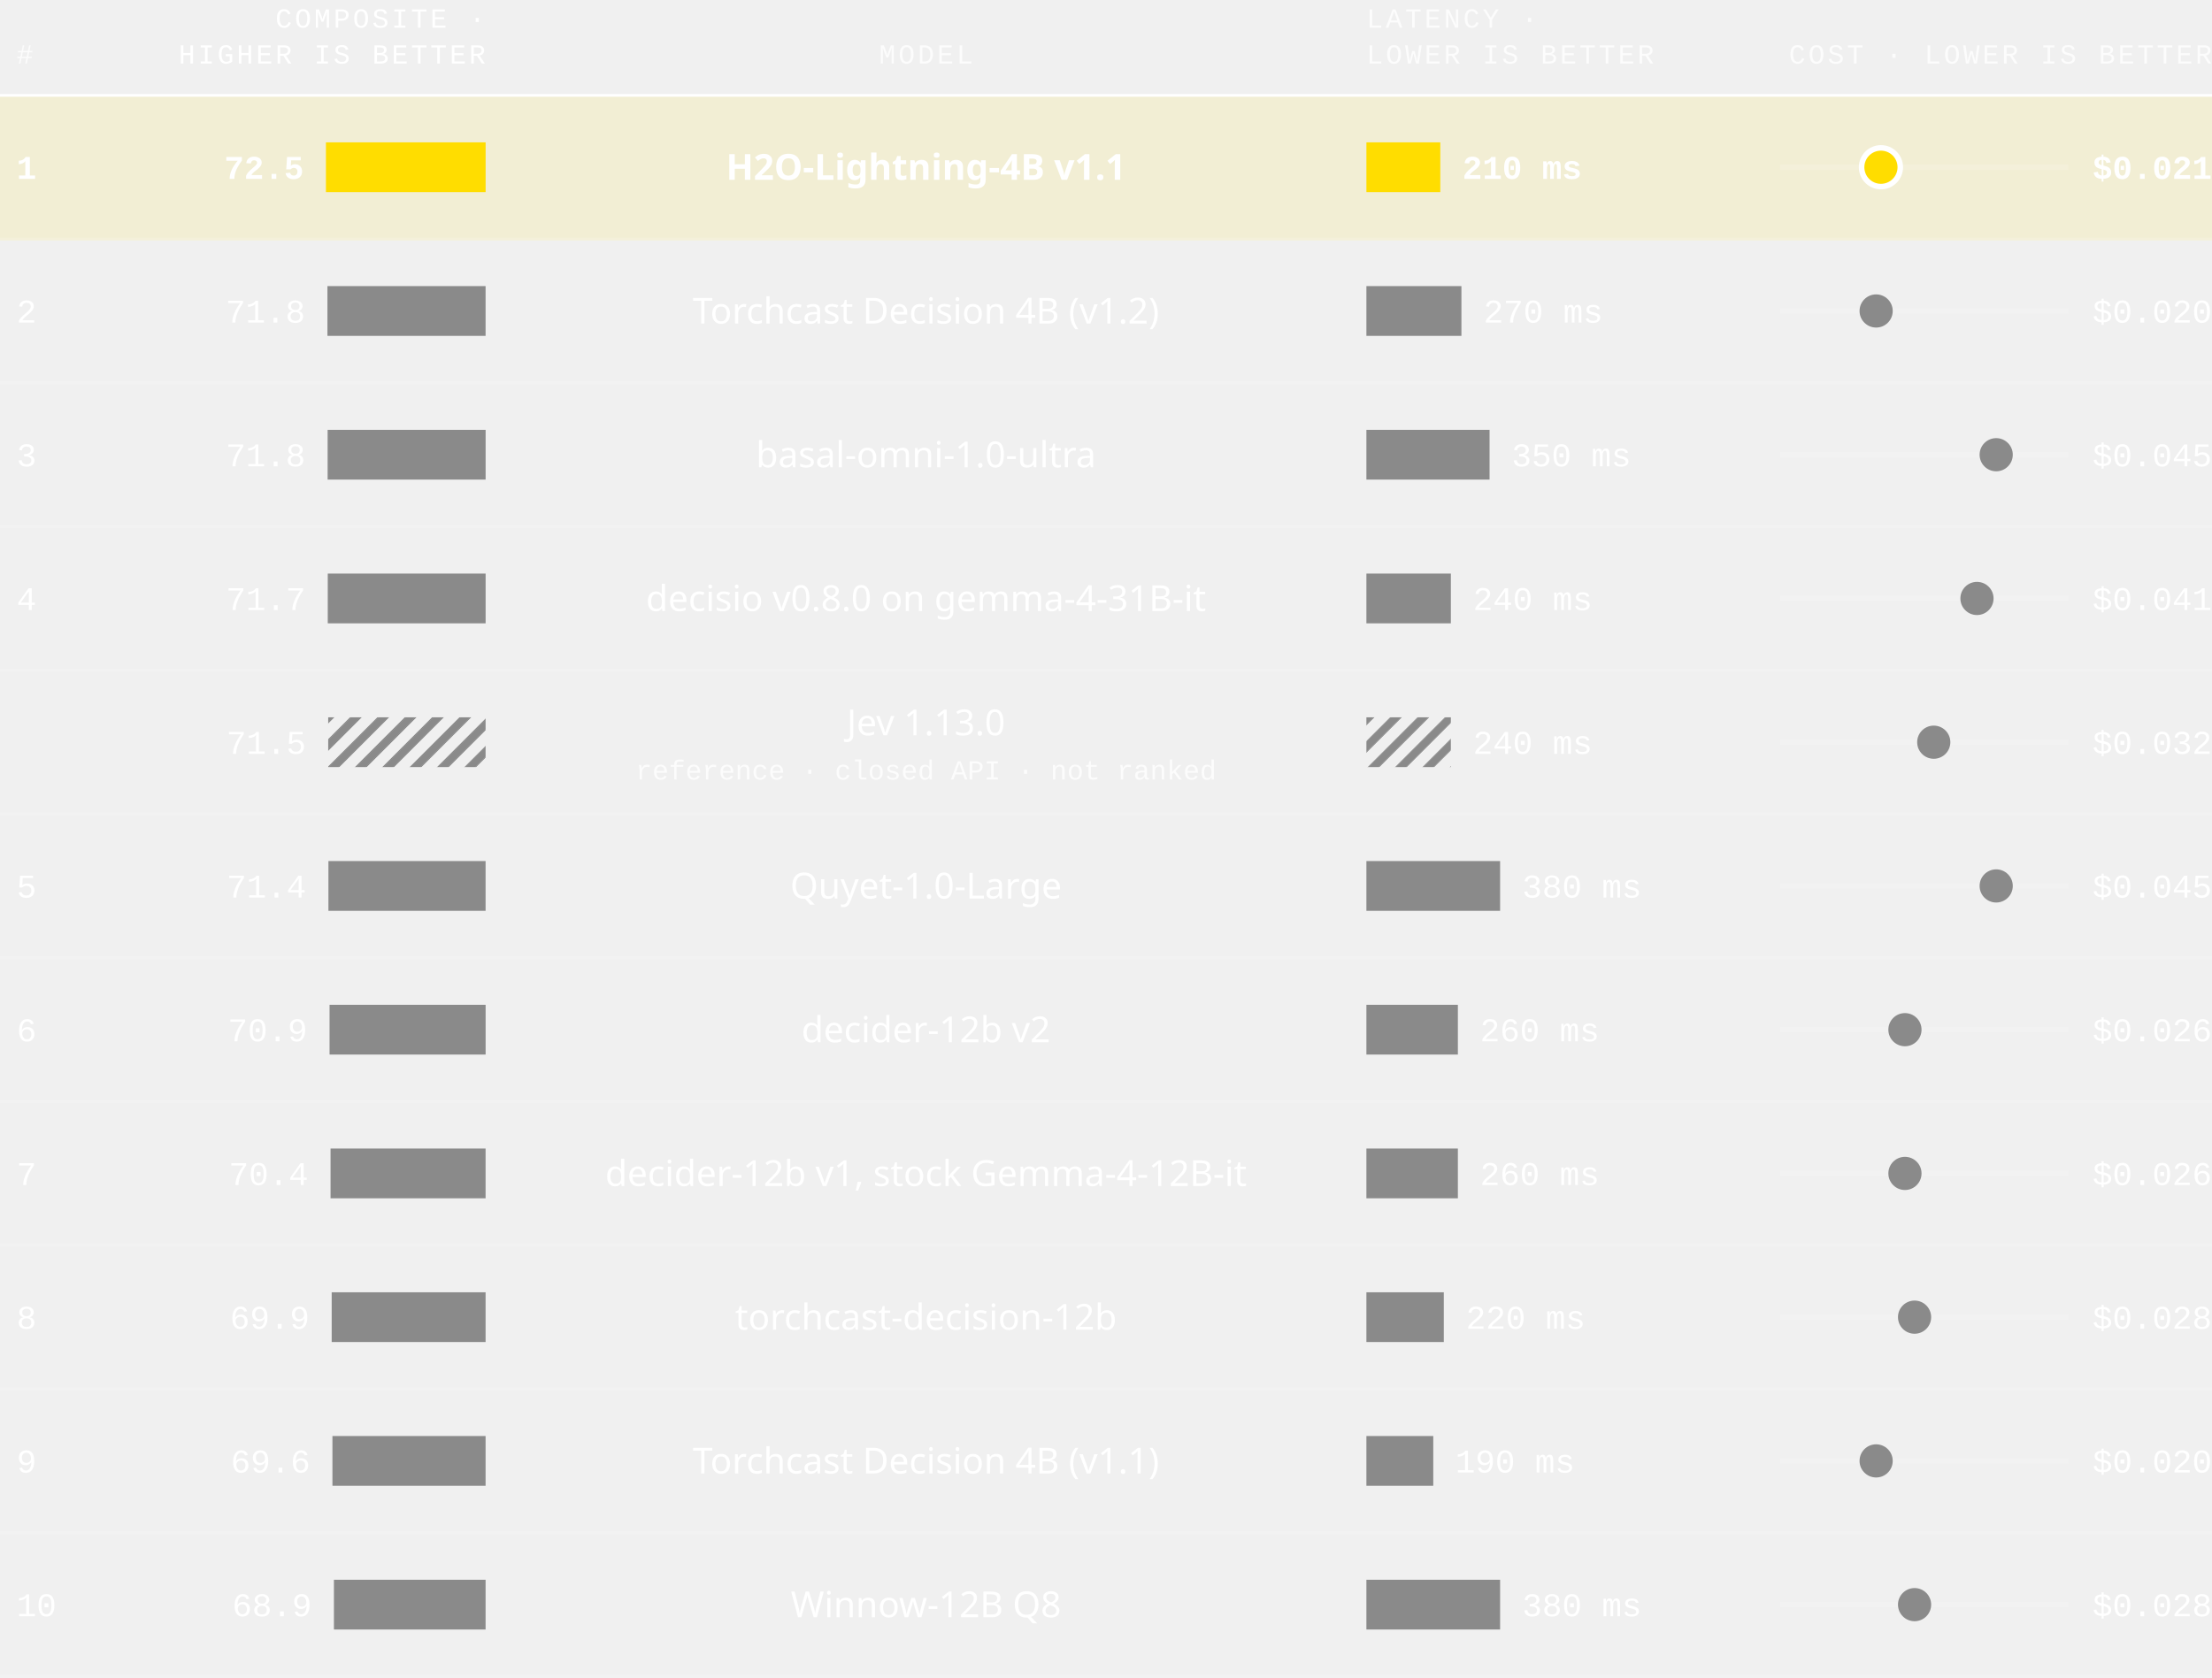
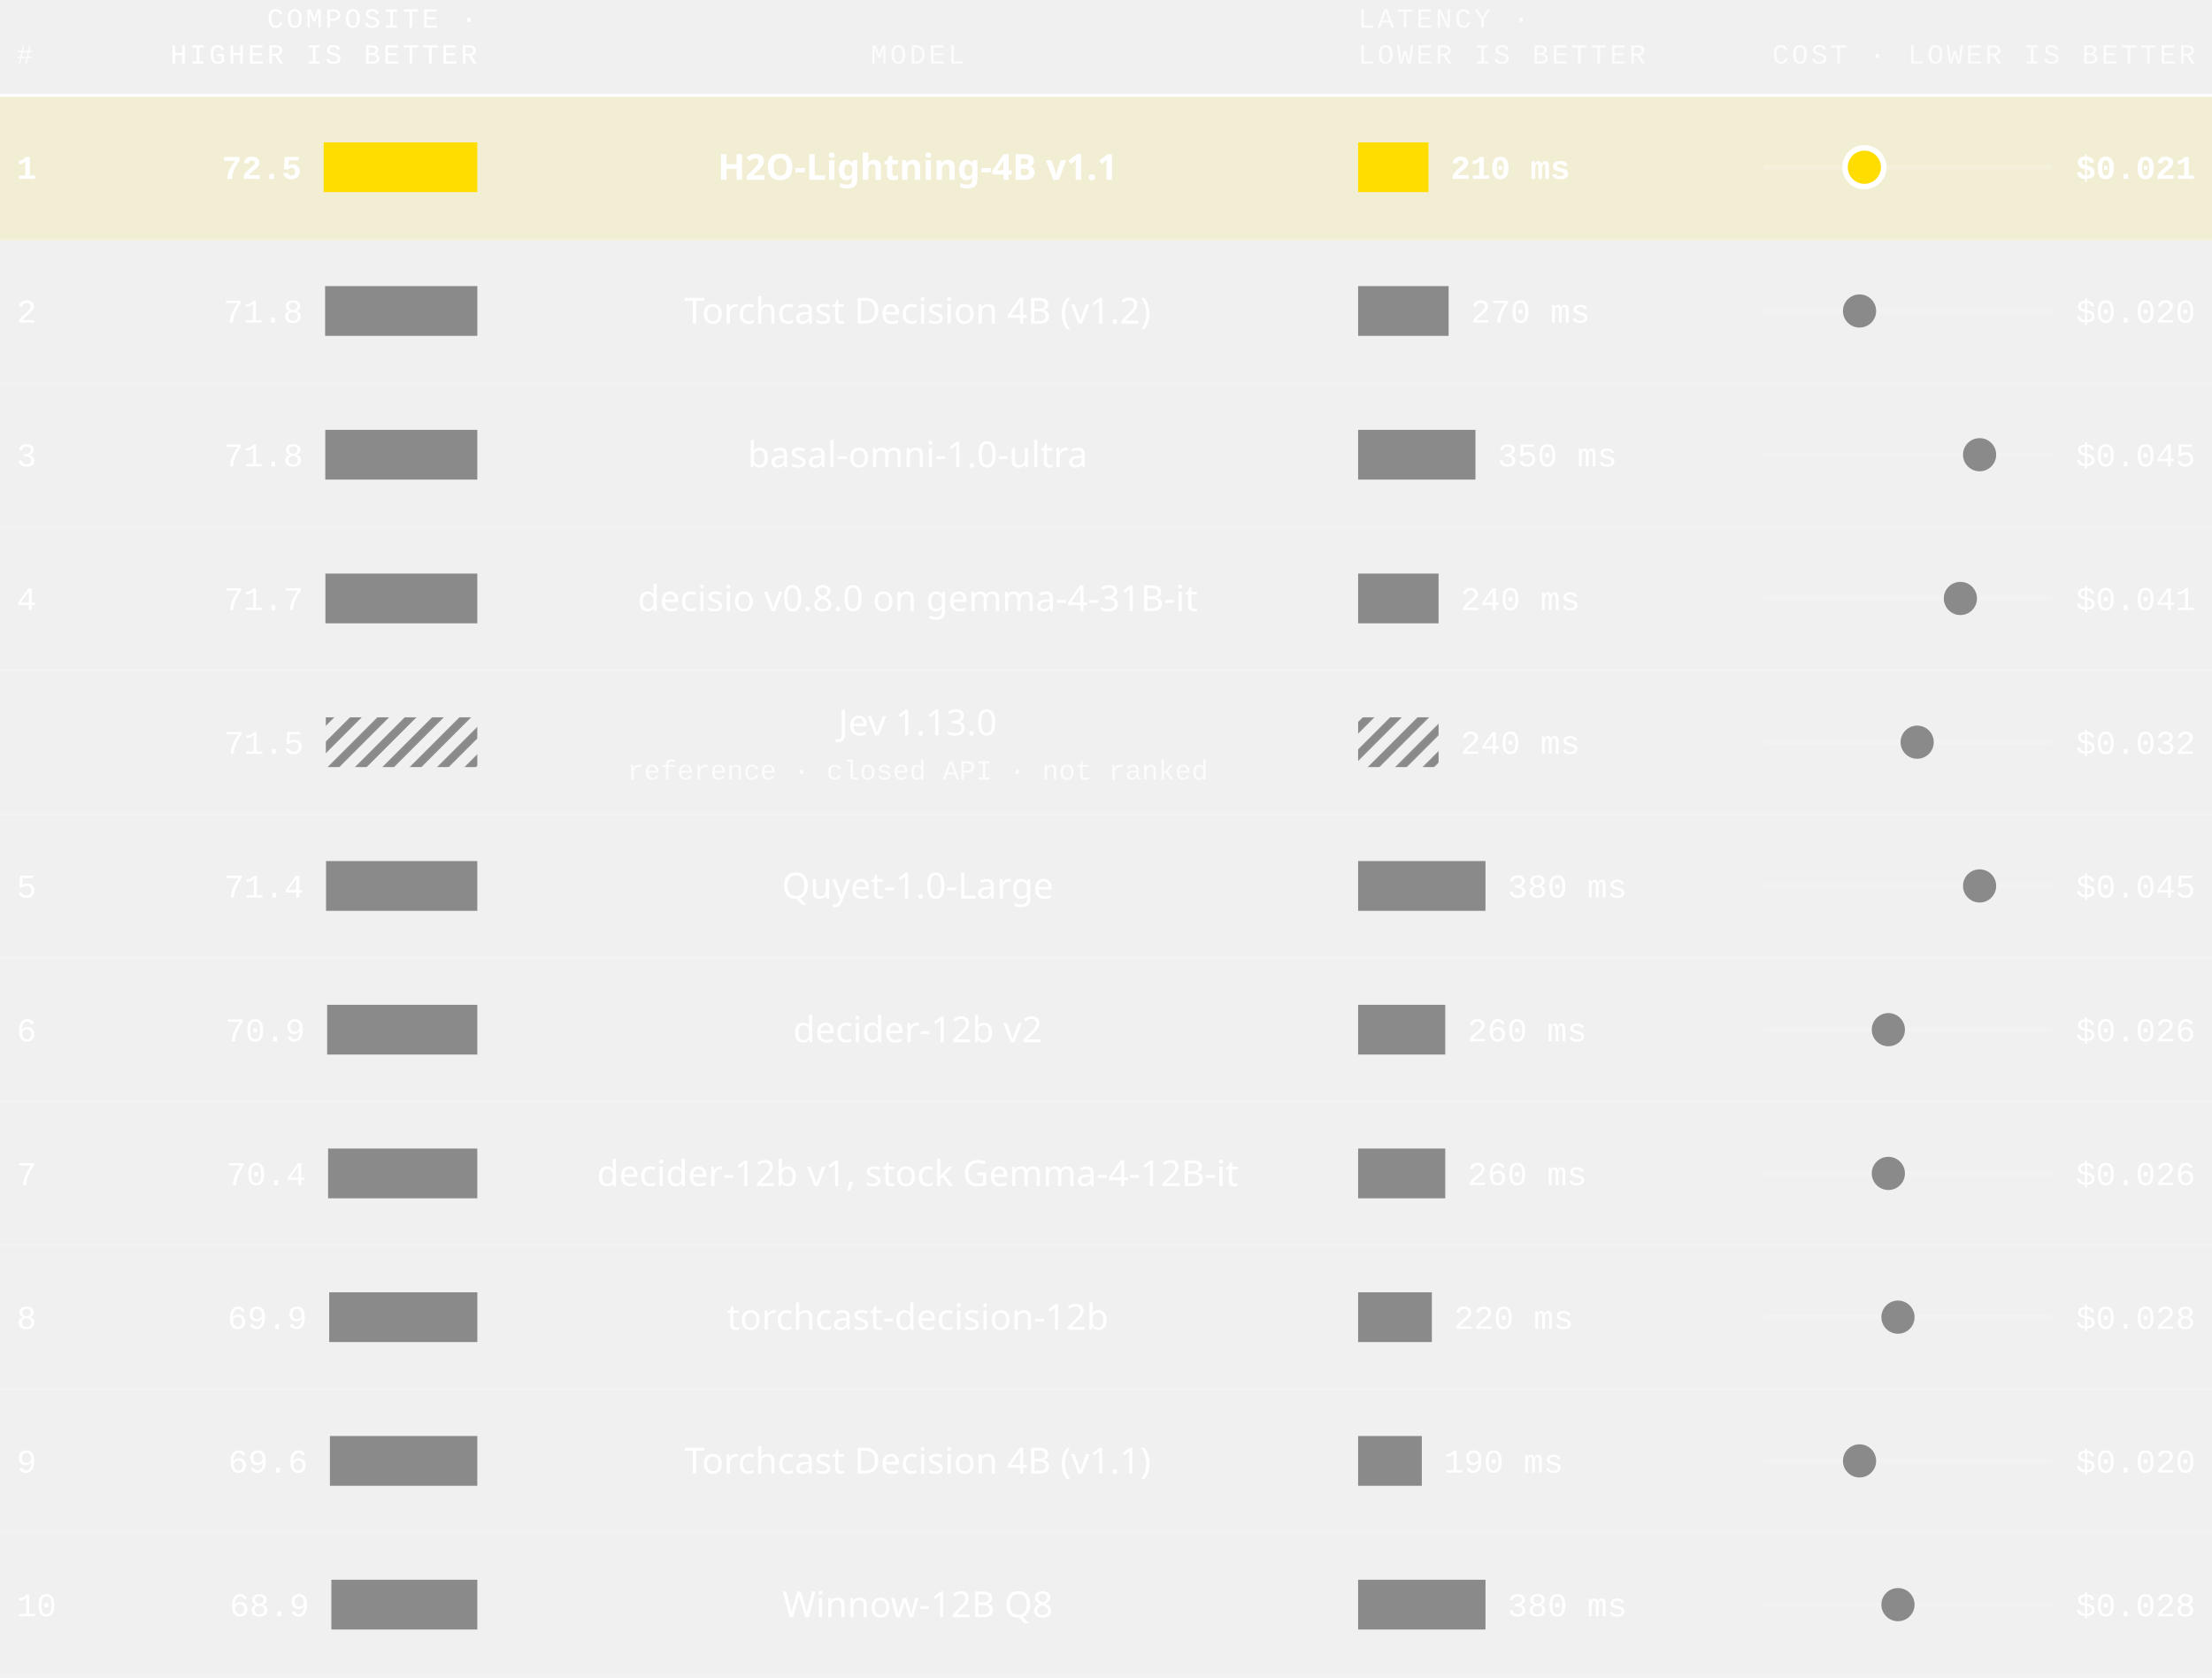
<svg xmlns="http://www.w3.org/2000/svg" width="800" height="607" viewBox="0 0 800 607">
  <style>text{font-family:-apple-system, BlinkMacSystemFont, "Segoe UI", "Noto Sans", Helvetica, Arial, sans-serif;font-size:13px;fill:#FFFFFF}.rank,.value,.comp,.lat,.cost{font-family:ui-monospace, SFMono-Regular, "SF Mono", Menlo, Consolas, "Liberation Mono", monospace;font-size:12px}.sub,.head{font-family:ui-monospace, SFMono-Regular, "SF Mono", Menlo, Consolas, "Liberation Mono", monospace;font-size:10px;fill:rgba(255, 255, 255, .78)}.head{letter-spacing:1px}.head.on{fill:#FFFFFF}text.h2o{font-weight:600}.gap{font-size:16px;fill:rgba(255, 255, 255, .70)}.band{fill:rgba(255, 221, 0, .12)}.bar,.dot,.hatch{fill:#8A8A8A}.bar.h2o,.dot.h2o{fill:#FFDD00}.dot.h2o{stroke:#FFFFFF;stroke-width:2}.bar.ref{fill:url(#hatch)}.rule,.track{fill:rgba(255, 255, 255, .14)}.top{fill:#FFFFFF}</style>
  <defs>
    <pattern id="hatch" width="7" height="7" patternUnits="userSpaceOnUse" patternTransform="rotate(45)">
      <rect class="hatch" width="3" height="7" />
    </pattern>
  </defs>
  <g class="head">
    <text class="head" x="6" y="23">#</text>
-     <text class="head on" x="175.62" y="10" text-anchor="end">COMPOSITE ·</text>
-     <text class="head on" x="175.62" y="23" text-anchor="end">HIGHER IS BETTER</text>
-     <text class="head" x="334.9" y="23" text-anchor="middle">MODEL</text>
-     <text class="head" x="494.18" y="10">LATENCY ·</text>
-     <text class="head" x="494.18" y="23">LOWER IS BETTER</text>
-     <text class="head" x="800" y="23" text-anchor="end">COST · LOWER IS BETTER</text>
+     <text class="head on" x="172.62" y="10" text-anchor="end">COMPOSITE ·</text>
+     <text class="head on" x="172.62" y="23" text-anchor="end">HIGHER IS BETTER</text>
+     <text class="head" x="331.9" y="23" text-anchor="middle">MODEL</text>
+     <text class="head" x="491.18" y="10">LATENCY ·</text>
+     <text class="head" x="491.18" y="23">LOWER IS BETTER</text>
+     <text class="head" x="794" y="23" text-anchor="end">COST · LOWER IS BETTER</text>
  </g>
  <rect class="top" x="0" y="34" width="800" height="1" />
  <g class="row h2o">
    <rect class="band" x="0" y="35" width="800" height="52" />
    <text class="rank h2o" x="6" y="64.7" data-src="jevbench/composite/h2o-lightning-4b#position">1</text>
-     <text class="comp h2o" x="109.88" y="64.7" text-anchor="end" data-src="jevbench/composite/h2o-lightning-4b#score">72.5</text>
-     <rect class="bar h2o" x="117.88" y="51.5" width="57.75" height="18" />
-     <text class="name h2o" x="334.9" y="65.05" text-anchor="middle" data-src="jevbench/composite/h2o-lightning-4b#name">H2O-Lightning-4B v1.1</text>
-     <rect class="bar h2o" x="494.18" y="51.5" width="26.72" height="18" />
-     <text class="lat h2o" x="528.9" y="64.7" data-src="jevbench/composite/h2o-lightning-4b#latency_s">210 ms</text>
-     <rect class="track" x="643.8" y="59.5" width="104.2" height="2" />
-     <circle class="dot h2o" cx="680.27" cy="60.5" r="7" />
-     <text class="cost h2o" x="800" y="64.7" text-anchor="end" data-src="jevbench/composite/h2o-lightning-4b#cost_per_1k_usd">$0.021</text>
+     <text class="comp h2o" x="109.05" y="64.7" text-anchor="end" data-src="jevbench/composite/h2o-lightning-4b#score">72.5</text>
+     <rect class="bar h2o" x="117.05" y="51.5" width="55.57" height="18" />
+     <text class="name h2o" x="331.9" y="65.05" text-anchor="middle" data-src="jevbench/composite/h2o-lightning-4b#name">H2O-Lightning-4B v1.1</text>
+     <rect class="bar h2o" x="491.18" y="51.5" width="25.46" height="18" />
+     <text class="lat h2o" x="524.64" y="64.7" data-src="jevbench/composite/h2o-lightning-4b#latency_s">210 ms</text>
+     <rect class="track" x="637.8" y="59.5" width="104.2" height="2" />
+     <circle class="dot h2o" cx="674.27" cy="60.5" r="7" />
+     <text class="cost h2o" x="794" y="64.7" text-anchor="end" data-src="jevbench/composite/h2o-lightning-4b#cost_per_1k_usd">$0.021</text>
    <rect class="rule" x="0" y="86" width="800" height="1" />
  </g>
  <g class="row">
    <text class="rank" x="6" y="116.7" data-src="jevbench/composite/torchcast-decision-4b-v1.2#position">2</text>
-     <text class="comp" x="110.42" y="116.7" text-anchor="end" data-src="jevbench/composite/torchcast-decision-4b-v1.2#score">71.8</text>
-     <rect class="bar" x="118.42" y="103.5" width="57.2" height="18" />
-     <text class="name" x="334.9" y="117.05" text-anchor="middle" data-src="jevbench/composite/torchcast-decision-4b-v1.2#name">Torchcast Decision 4B (v1.2)</text>
-     <rect class="bar" x="494.18" y="103.5" width="34.36" height="18" />
-     <text class="lat" x="536.53" y="116.7" data-src="jevbench/composite/torchcast-decision-4b-v1.2#latency_s">270 ms</text>
-     <rect class="track" x="643.8" y="111.5" width="104.2" height="2" />
-     <circle class="dot" cx="678.53" cy="112.5" r="6" />
-     <text class="cost" x="800" y="116.7" text-anchor="end" data-src="jevbench/composite/torchcast-decision-4b-v1.2#cost_per_1k_usd">$0.020</text>
+     <text class="comp" x="109.58" y="116.7" text-anchor="end" data-src="jevbench/composite/torchcast-decision-4b-v1.2#score">71.8</text>
+     <rect class="bar" x="117.58" y="103.5" width="55.05" height="18" />
+     <text class="name" x="331.9" y="117.05" text-anchor="middle" data-src="jevbench/composite/torchcast-decision-4b-v1.2#name">Torchcast Decision 4B (v1.2)</text>
+     <rect class="bar" x="491.18" y="103.5" width="32.74" height="18" />
+     <text class="lat" x="531.91" y="116.7" data-src="jevbench/composite/torchcast-decision-4b-v1.2#latency_s">270 ms</text>
+     <rect class="track" x="637.8" y="111.5" width="104.2" height="2" />
+     <circle class="dot" cx="672.53" cy="112.5" r="6" />
+     <text class="cost" x="794" y="116.7" text-anchor="end" data-src="jevbench/composite/torchcast-decision-4b-v1.2#cost_per_1k_usd">$0.020</text>
    <rect class="rule" x="0" y="138" width="800" height="1" />
  </g>
  <g class="row">
    <text class="rank" x="6" y="168.7" data-src="jevbench/composite/basal-omni-1.0-ultra#position">3</text>
-     <text class="comp" x="110.49" y="168.7" text-anchor="end" data-src="jevbench/composite/basal-omni-1.0-ultra#score">71.8</text>
-     <rect class="bar" x="118.49" y="155.5" width="57.14" height="18" />
-     <text class="name" x="334.9" y="169.05" text-anchor="middle" data-src="jevbench/composite/basal-omni-1.0-ultra#name">basal-omni-1.0-ultra</text>
-     <rect class="bar" x="494.18" y="155.5" width="44.54" height="18" />
-     <text class="lat" x="546.71" y="168.7" data-src="jevbench/composite/basal-omni-1.0-ultra#latency_s">350 ms</text>
-     <rect class="track" x="643.8" y="163.5" width="104.2" height="2" />
-     <circle class="dot" cx="721.95" cy="164.5" r="6" />
-     <text class="cost" x="800" y="168.7" text-anchor="end" data-src="jevbench/composite/basal-omni-1.0-ultra#cost_per_1k_usd">$0.045</text>
+     <text class="comp" x="109.64" y="168.7" text-anchor="end" data-src="jevbench/composite/basal-omni-1.0-ultra#score">71.8</text>
+     <rect class="bar" x="117.64" y="155.5" width="54.98" height="18" />
+     <text class="name" x="331.9" y="169.05" text-anchor="middle" data-src="jevbench/composite/basal-omni-1.0-ultra#name">basal-omni-1.0-ultra</text>
+     <rect class="bar" x="491.18" y="155.5" width="42.44" height="18" />
+     <text class="lat" x="541.61" y="168.7" data-src="jevbench/composite/basal-omni-1.0-ultra#latency_s">350 ms</text>
+     <rect class="track" x="637.8" y="163.5" width="104.2" height="2" />
+     <circle class="dot" cx="715.95" cy="164.5" r="6" />
+     <text class="cost" x="794" y="168.7" text-anchor="end" data-src="jevbench/composite/basal-omni-1.0-ultra#cost_per_1k_usd">$0.045</text>
    <rect class="rule" x="0" y="190" width="800" height="1" />
  </g>
  <g class="row">
    <text class="rank" x="6" y="220.7" data-src="jevbench/composite/decisio-gemma-4-31b-v080#position">4</text>
-     <text class="comp" x="110.54" y="220.7" text-anchor="end" data-src="jevbench/composite/decisio-gemma-4-31b-v080#score">71.7</text>
-     <rect class="bar" x="118.54" y="207.5" width="57.09" height="18" />
-     <text class="name" x="334.9" y="221.05" text-anchor="middle" data-src="jevbench/composite/decisio-gemma-4-31b-v080#name">decisio v0.8.0 on gemma-4-31B-it</text>
-     <rect class="bar" x="494.18" y="207.5" width="30.54" height="18" />
-     <text class="lat" x="532.72" y="220.7" data-src="jevbench/composite/decisio-gemma-4-31b-v080#latency_s">240 ms</text>
-     <rect class="track" x="643.8" y="215.5" width="104.2" height="2" />
-     <circle class="dot" cx="715" cy="216.5" r="6" />
-     <text class="cost" x="800" y="220.7" text-anchor="end" data-src="jevbench/composite/decisio-gemma-4-31b-v080#cost_per_1k_usd">$0.041</text>
+     <text class="comp" x="109.69" y="220.7" text-anchor="end" data-src="jevbench/composite/decisio-gemma-4-31b-v080#score">71.7</text>
+     <rect class="bar" x="117.69" y="207.5" width="54.93" height="18" />
+     <text class="name" x="331.9" y="221.05" text-anchor="middle" data-src="jevbench/composite/decisio-gemma-4-31b-v080#name">decisio v0.8.0 on gemma-4-31B-it</text>
+     <rect class="bar" x="491.18" y="207.5" width="29.1" height="18" />
+     <text class="lat" x="528.27" y="220.7" data-src="jevbench/composite/decisio-gemma-4-31b-v080#latency_s">240 ms</text>
+     <rect class="track" x="637.8" y="215.5" width="104.2" height="2" />
+     <circle class="dot" cx="709" cy="216.5" r="6" />
+     <text class="cost" x="794" y="220.7" text-anchor="end" data-src="jevbench/composite/decisio-gemma-4-31b-v080#cost_per_1k_usd">$0.041</text>
    <rect class="rule" x="0" y="242" width="800" height="1" />
  </g>
  <g class="row ref">
-     <text class="comp" x="110.7" y="272.7" text-anchor="end" data-src="jevbench/composite/jev-1.13.0#score">71.5</text>
-     <rect class="bar ref" x="118.7" y="259.5" width="56.92" height="18" />
-     <text class="name" x="334.9" y="266" text-anchor="middle" data-src="jevbench/composite/jev-1.13.0#name">Jev 1.13.0</text>
-     <text class="sub" x="334.9" y="282" text-anchor="middle">reference · closed API · not ranked</text>
-     <rect class="bar ref" x="494.18" y="259.5" width="30.54" height="18" />
-     <text class="lat" x="532.72" y="272.7" data-src="jevbench/composite/jev-1.13.0#latency_s">240 ms</text>
-     <rect class="track" x="643.8" y="267.5" width="104.2" height="2" />
-     <circle class="dot" cx="699.37" cy="268.5" r="6" />
-     <text class="cost" x="800" y="272.7" text-anchor="end" data-src="jevbench/composite/jev-1.13.0#cost_per_1k_usd">$0.032</text>
+     <text class="comp" x="109.84" y="272.7" text-anchor="end" data-src="jevbench/composite/jev-1.13.0#score">71.5</text>
+     <rect class="bar ref" x="117.84" y="259.5" width="54.78" height="18" />
+     <text class="name" x="331.9" y="266" text-anchor="middle" data-src="jevbench/composite/jev-1.13.0#name">Jev 1.13.0</text>
+     <text class="sub" x="331.9" y="282" text-anchor="middle">reference · closed API · not ranked</text>
+     <rect class="bar ref" x="491.18" y="259.5" width="29.1" height="18" />
+     <text class="lat" x="528.27" y="272.7" data-src="jevbench/composite/jev-1.13.0#latency_s">240 ms</text>
+     <rect class="track" x="637.8" y="267.5" width="104.2" height="2" />
+     <circle class="dot" cx="693.37" cy="268.5" r="6" />
+     <text class="cost" x="794" y="272.7" text-anchor="end" data-src="jevbench/composite/jev-1.13.0#cost_per_1k_usd">$0.032</text>
    <rect class="rule" x="0" y="294" width="800" height="1" />
  </g>
  <g class="row">
    <text class="rank" x="6" y="324.7" data-src="jevbench/composite/quyet-1-0-large#position">5</text>
-     <text class="comp" x="110.78" y="324.7" text-anchor="end" data-src="jevbench/composite/quyet-1-0-large#score">71.4</text>
-     <rect class="bar" x="118.78" y="311.5" width="56.84" height="18" />
-     <text class="name" x="334.9" y="325.05" text-anchor="middle" data-src="jevbench/composite/quyet-1-0-large#name">Quyet-1.0-Large</text>
-     <rect class="bar" x="494.18" y="311.5" width="48.35" height="18" />
-     <text class="lat" x="550.53" y="324.7" data-src="jevbench/composite/quyet-1-0-large#latency_s">380 ms</text>
-     <rect class="track" x="643.8" y="319.5" width="104.2" height="2" />
-     <circle class="dot" cx="721.95" cy="320.5" r="6" />
-     <text class="cost" x="800" y="324.7" text-anchor="end" data-src="jevbench/composite/quyet-1-0-large#cost_per_1k_usd">$0.045</text>
+     <text class="comp" x="109.92" y="324.7" text-anchor="end" data-src="jevbench/composite/quyet-1-0-large#score">71.4</text>
+     <rect class="bar" x="117.92" y="311.5" width="54.7" height="18" />
+     <text class="name" x="331.9" y="325.05" text-anchor="middle" data-src="jevbench/composite/quyet-1-0-large#name">Quyet-1.0-Large</text>
+     <rect class="bar" x="491.18" y="311.5" width="46.07" height="18" />
+     <text class="lat" x="545.25" y="324.7" data-src="jevbench/composite/quyet-1-0-large#latency_s">380 ms</text>
+     <rect class="track" x="637.8" y="319.5" width="104.2" height="2" />
+     <circle class="dot" cx="715.95" cy="320.5" r="6" />
+     <text class="cost" x="794" y="324.7" text-anchor="end" data-src="jevbench/composite/quyet-1-0-large#cost_per_1k_usd">$0.045</text>
    <rect class="rule" x="0" y="346" width="800" height="1" />
  </g>
  <g class="row">
    <text class="rank" x="6" y="376.7" data-src="jevbench/composite/decider-12b#position">6</text>
-     <text class="comp" x="111.19" y="376.7" text-anchor="end" data-src="jevbench/composite/decider-12b#score">70.9</text>
-     <rect class="bar" x="119.19" y="363.5" width="56.44" height="18" />
-     <text class="name" x="334.9" y="377.05" text-anchor="middle" data-src="jevbench/composite/decider-12b#name">decider-12b v2</text>
-     <rect class="bar" x="494.18" y="363.5" width="33.08" height="18" />
-     <text class="lat" x="535.26" y="376.7" data-src="jevbench/composite/decider-12b#latency_s">260 ms</text>
-     <rect class="track" x="643.8" y="371.5" width="104.2" height="2" />
-     <circle class="dot" cx="688.95" cy="372.5" r="6" />
-     <text class="cost" x="800" y="376.7" text-anchor="end" data-src="jevbench/composite/decider-12b#cost_per_1k_usd">$0.026</text>
+     <text class="comp" x="110.31" y="376.7" text-anchor="end" data-src="jevbench/composite/decider-12b#score">70.9</text>
+     <rect class="bar" x="118.31" y="363.5" width="54.31" height="18" />
+     <text class="name" x="331.9" y="377.05" text-anchor="middle" data-src="jevbench/composite/decider-12b#name">decider-12b v2</text>
+     <rect class="bar" x="491.18" y="363.5" width="31.52" height="18" />
+     <text class="lat" x="530.7" y="376.7" data-src="jevbench/composite/decider-12b#latency_s">260 ms</text>
+     <rect class="track" x="637.8" y="371.5" width="104.2" height="2" />
+     <circle class="dot" cx="682.95" cy="372.5" r="6" />
+     <text class="cost" x="794" y="376.7" text-anchor="end" data-src="jevbench/composite/decider-12b#cost_per_1k_usd">$0.026</text>
    <rect class="rule" x="0" y="398" width="800" height="1" />
  </g>
  <g class="row">
    <text class="rank" x="6" y="428.7" data-src="jevbench/composite/decider-12b-v1#position">7</text>
-     <text class="comp" x="111.55" y="428.7" text-anchor="end" data-src="jevbench/composite/decider-12b-v1#score">70.4</text>
-     <rect class="bar" x="119.55" y="415.5" width="56.07" height="18" />
-     <text class="name" x="334.9" y="429.05" text-anchor="middle" data-src="jevbench/composite/decider-12b-v1#name">decider-12b v1, stock Gemma-4-12B-it</text>
-     <rect class="bar" x="494.18" y="415.5" width="33.08" height="18" />
-     <text class="lat" x="535.26" y="428.7" data-src="jevbench/composite/decider-12b-v1#latency_s">260 ms</text>
-     <rect class="track" x="643.8" y="423.5" width="104.2" height="2" />
-     <circle class="dot" cx="688.95" cy="424.5" r="6" />
-     <text class="cost" x="800" y="428.7" text-anchor="end" data-src="jevbench/composite/decider-12b-v1#cost_per_1k_usd">$0.026</text>
+     <text class="comp" x="110.66" y="428.7" text-anchor="end" data-src="jevbench/composite/decider-12b-v1#score">70.4</text>
+     <rect class="bar" x="118.66" y="415.5" width="53.96" height="18" />
+     <text class="name" x="331.9" y="429.05" text-anchor="middle" data-src="jevbench/composite/decider-12b-v1#name">decider-12b v1, stock Gemma-4-12B-it</text>
+     <rect class="bar" x="491.18" y="415.5" width="31.52" height="18" />
+     <text class="lat" x="530.7" y="428.7" data-src="jevbench/composite/decider-12b-v1#latency_s">260 ms</text>
+     <rect class="track" x="637.8" y="423.5" width="104.2" height="2" />
+     <circle class="dot" cx="682.95" cy="424.5" r="6" />
+     <text class="cost" x="794" y="428.7" text-anchor="end" data-src="jevbench/composite/decider-12b-v1#cost_per_1k_usd">$0.026</text>
    <rect class="rule" x="0" y="450" width="800" height="1" />
  </g>
  <g class="row">
    <text class="rank" x="6" y="480.7" data-src="jevbench/composite/torchcast-decision-12b#position">8</text>
-     <text class="comp" x="111.96" y="480.7" text-anchor="end" data-src="jevbench/composite/torchcast-decision-12b#score">69.9</text>
-     <rect class="bar" x="119.96" y="467.5" width="55.66" height="18" />
-     <text class="name" x="334.9" y="481.05" text-anchor="middle" data-src="jevbench/composite/torchcast-decision-12b#name">torchcast-decision-12b</text>
-     <rect class="bar" x="494.18" y="467.5" width="27.99" height="18" />
-     <text class="lat" x="530.17" y="480.7" data-src="jevbench/composite/torchcast-decision-12b#latency_s">220 ms</text>
-     <rect class="track" x="643.8" y="475.5" width="104.2" height="2" />
-     <circle class="dot" cx="692.43" cy="476.5" r="6" />
-     <text class="cost" x="800" y="480.7" text-anchor="end" data-src="jevbench/composite/torchcast-decision-12b#cost_per_1k_usd">$0.028</text>
+     <text class="comp" x="111.06" y="480.7" text-anchor="end" data-src="jevbench/composite/torchcast-decision-12b#score">69.9</text>
+     <rect class="bar" x="119.06" y="467.5" width="53.57" height="18" />
+     <text class="name" x="331.9" y="481.05" text-anchor="middle" data-src="jevbench/composite/torchcast-decision-12b#name">torchcast-decision-12b</text>
+     <rect class="bar" x="491.18" y="467.5" width="26.67" height="18" />
+     <text class="lat" x="525.85" y="480.7" data-src="jevbench/composite/torchcast-decision-12b#latency_s">220 ms</text>
+     <rect class="track" x="637.8" y="475.5" width="104.2" height="2" />
+     <circle class="dot" cx="686.43" cy="476.5" r="6" />
+     <text class="cost" x="794" y="480.7" text-anchor="end" data-src="jevbench/composite/torchcast-decision-12b#cost_per_1k_usd">$0.028</text>
    <rect class="rule" x="0" y="502" width="800" height="1" />
  </g>
  <g class="row">
    <text class="rank" x="6" y="532.7" data-src="jevbench/composite/torchcast-decision-4b-v1.1#position">9</text>
-     <text class="comp" x="112.23" y="532.7" text-anchor="end" data-src="jevbench/composite/torchcast-decision-4b-v1.1#score">69.6</text>
-     <rect class="bar" x="120.23" y="519.5" width="55.39" height="18" />
-     <text class="name" x="334.9" y="533.05" text-anchor="middle" data-src="jevbench/composite/torchcast-decision-4b-v1.1#name">Torchcast Decision 4B (v1.1)</text>
-     <rect class="bar" x="494.18" y="519.5" width="24.18" height="18" />
-     <text class="lat" x="526.35" y="532.7" data-src="jevbench/composite/torchcast-decision-4b-v1.1#latency_s">190 ms</text>
-     <rect class="track" x="643.8" y="527.5" width="104.2" height="2" />
-     <circle class="dot" cx="678.53" cy="528.5" r="6" />
-     <text class="cost" x="800" y="532.7" text-anchor="end" data-src="jevbench/composite/torchcast-decision-4b-v1.1#cost_per_1k_usd">$0.020</text>
+     <text class="comp" x="111.32" y="532.7" text-anchor="end" data-src="jevbench/composite/torchcast-decision-4b-v1.1#score">69.6</text>
+     <rect class="bar" x="119.32" y="519.5" width="53.3" height="18" />
+     <text class="name" x="331.9" y="533.05" text-anchor="middle" data-src="jevbench/composite/torchcast-decision-4b-v1.1#name">Torchcast Decision 4B (v1.1)</text>
+     <rect class="bar" x="491.18" y="519.5" width="23.04" height="18" />
+     <text class="lat" x="522.21" y="532.7" data-src="jevbench/composite/torchcast-decision-4b-v1.1#latency_s">190 ms</text>
+     <rect class="track" x="637.8" y="527.5" width="104.2" height="2" />
+     <circle class="dot" cx="672.53" cy="528.5" r="6" />
+     <text class="cost" x="794" y="532.7" text-anchor="end" data-src="jevbench/composite/torchcast-decision-4b-v1.1#cost_per_1k_usd">$0.020</text>
    <rect class="rule" x="0" y="554" width="800" height="1" />
  </g>
  <g class="row">
    <text class="rank" x="6" y="584.7" data-src="jevbench/composite/winnow-12b#position">10</text>
-     <text class="comp" x="112.77" y="584.7" text-anchor="end" data-src="jevbench/composite/winnow-12b#score">68.9</text>
-     <rect class="bar" x="120.77" y="571.5" width="54.85" height="18" />
-     <text class="name" x="334.9" y="585.05" text-anchor="middle" data-src="jevbench/composite/winnow-12b#name">Winnow-12B Q8</text>
-     <rect class="bar" x="494.18" y="571.5" width="48.35" height="18" />
-     <text class="lat" x="550.53" y="584.7" data-src="jevbench/composite/winnow-12b#latency_s">380 ms</text>
-     <rect class="track" x="643.8" y="579.5" width="104.2" height="2" />
-     <circle class="dot" cx="692.43" cy="580.5" r="6" />
-     <text class="cost" x="800" y="584.7" text-anchor="end" data-src="jevbench/composite/winnow-12b#cost_per_1k_usd">$0.028</text>
+     <text class="comp" x="111.84" y="584.7" text-anchor="end" data-src="jevbench/composite/winnow-12b#score">68.9</text>
+     <rect class="bar" x="119.84" y="571.5" width="52.78" height="18" />
+     <text class="name" x="331.9" y="585.05" text-anchor="middle" data-src="jevbench/composite/winnow-12b#name">Winnow-12B Q8</text>
+     <rect class="bar" x="491.18" y="571.5" width="46.07" height="18" />
+     <text class="lat" x="545.25" y="584.7" data-src="jevbench/composite/winnow-12b#latency_s">380 ms</text>
+     <rect class="track" x="637.8" y="579.5" width="104.2" height="2" />
+     <circle class="dot" cx="686.43" cy="580.5" r="6" />
+     <text class="cost" x="794" y="584.7" text-anchor="end" data-src="jevbench/composite/winnow-12b#cost_per_1k_usd">$0.028</text>
    <rect class="rule" x="0" y="606" width="800" height="1" />
  </g>
</svg>
